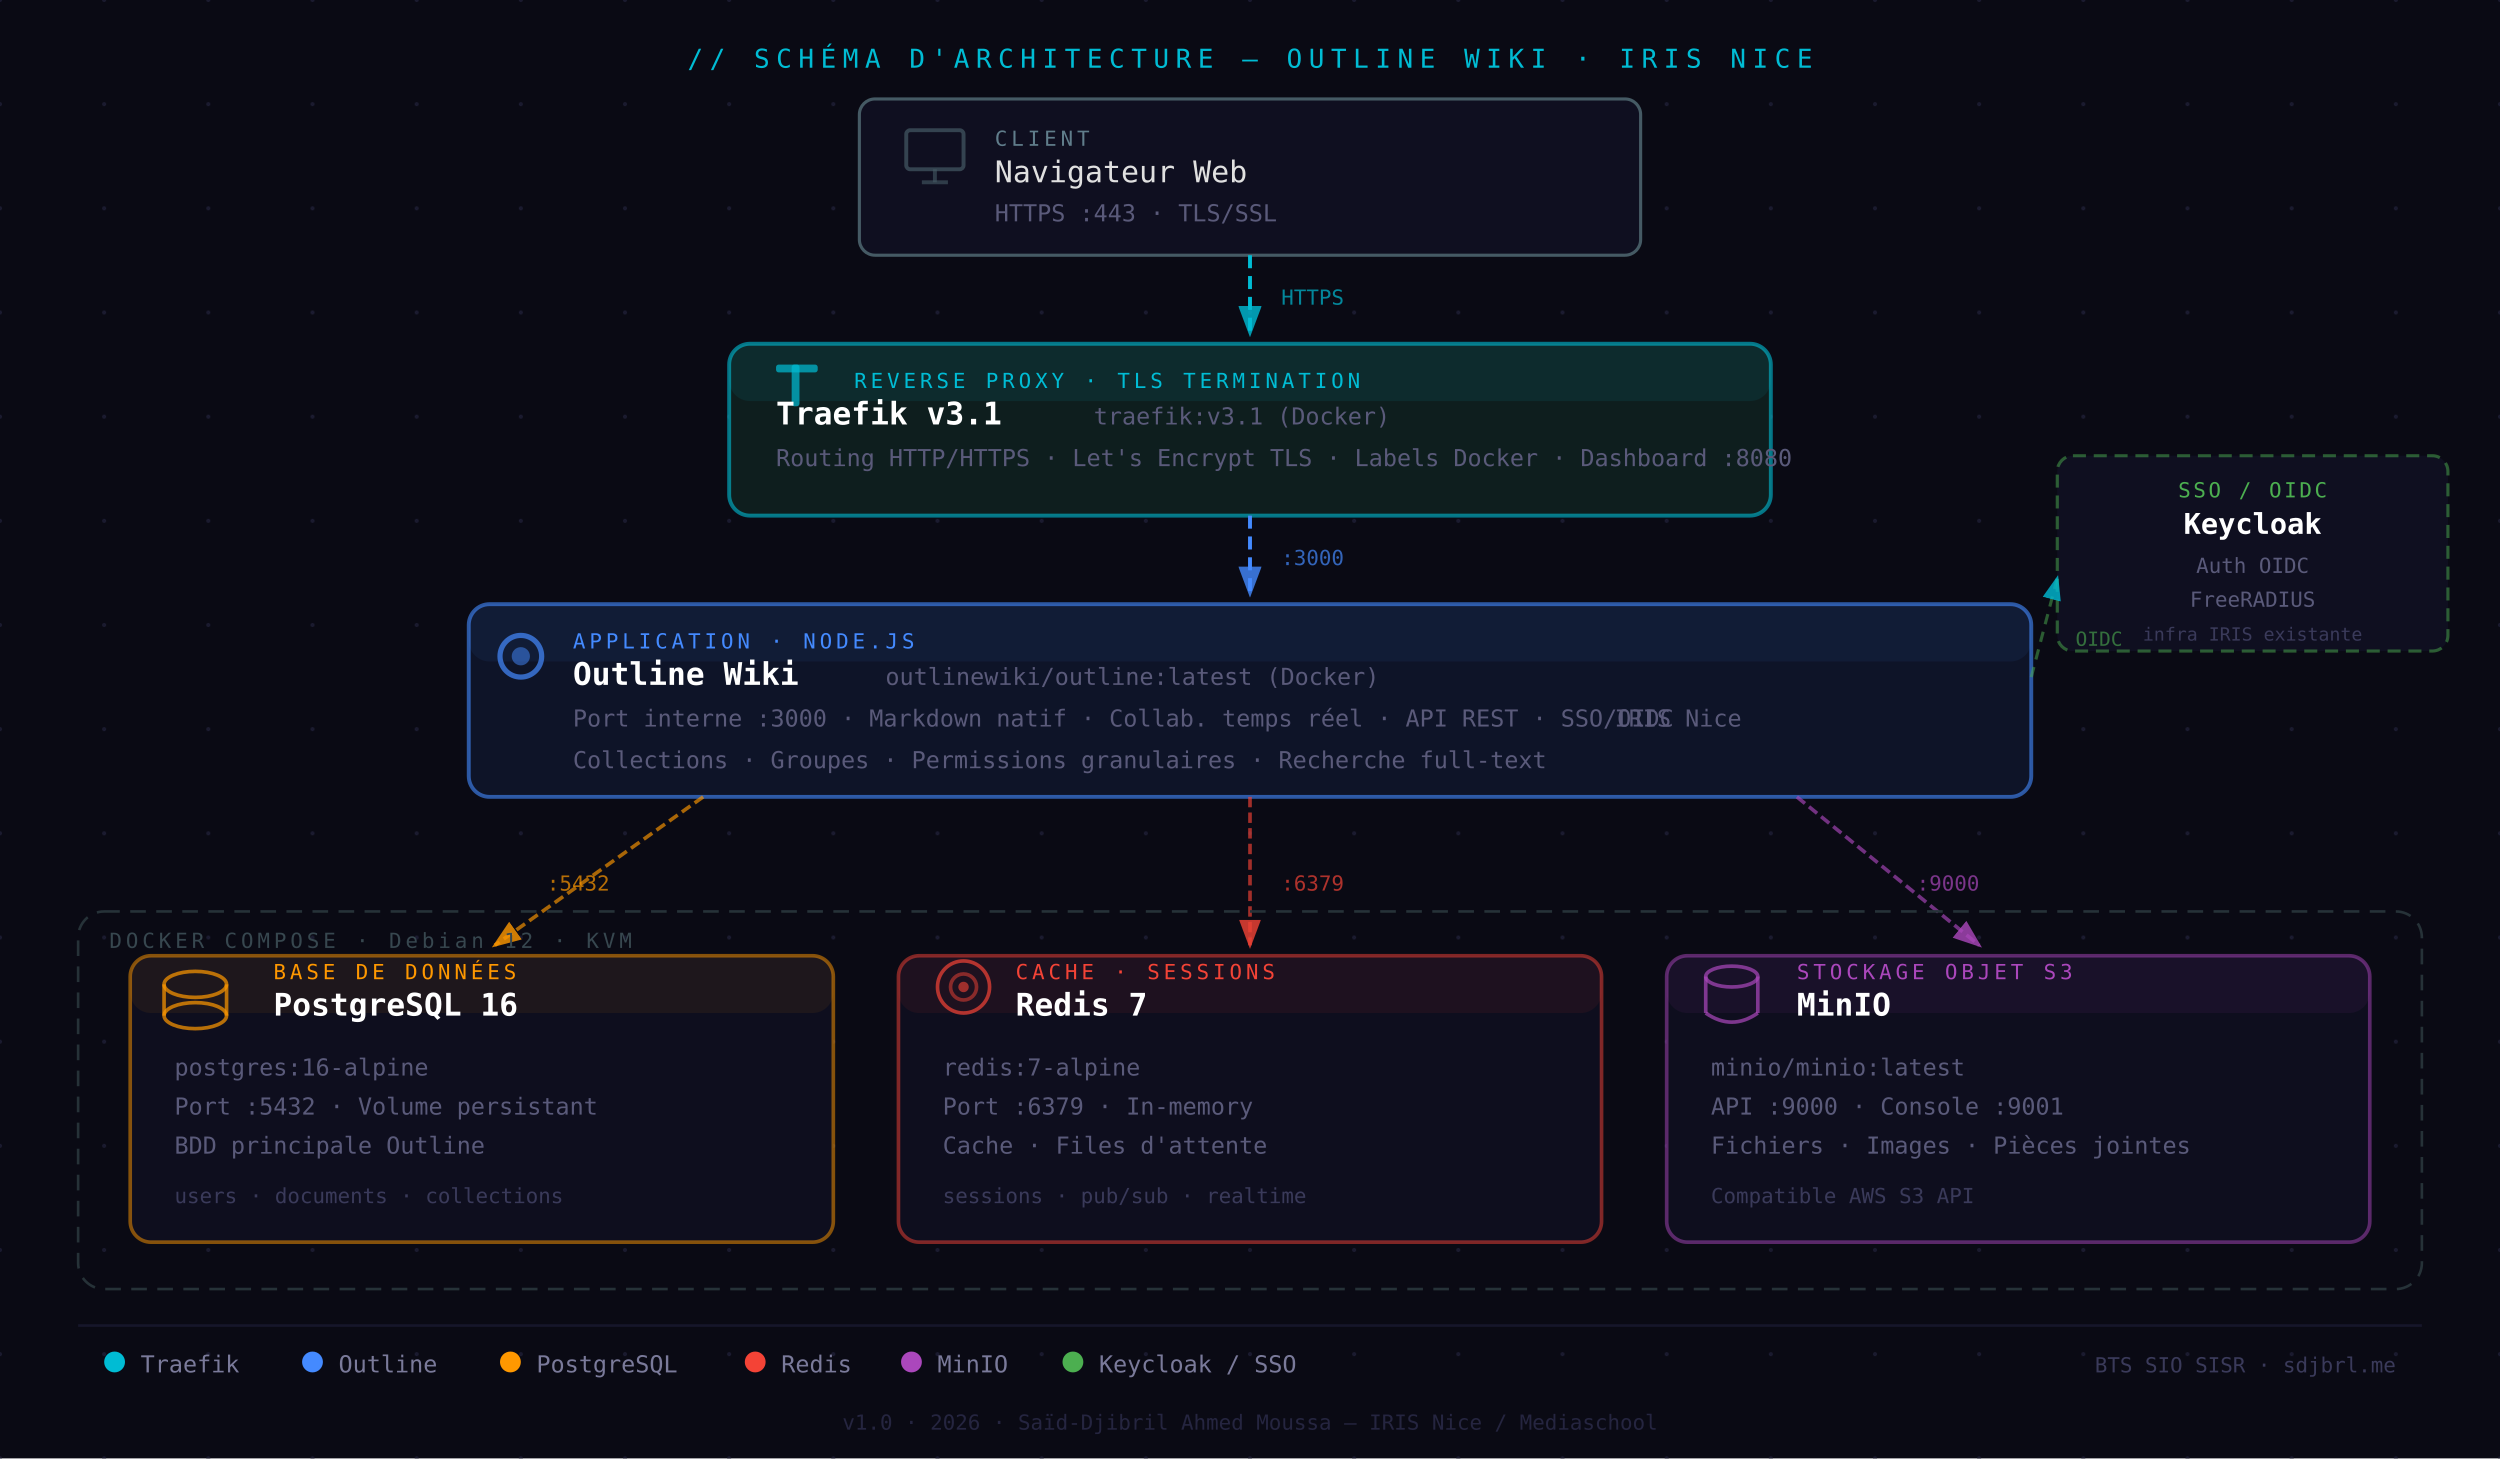
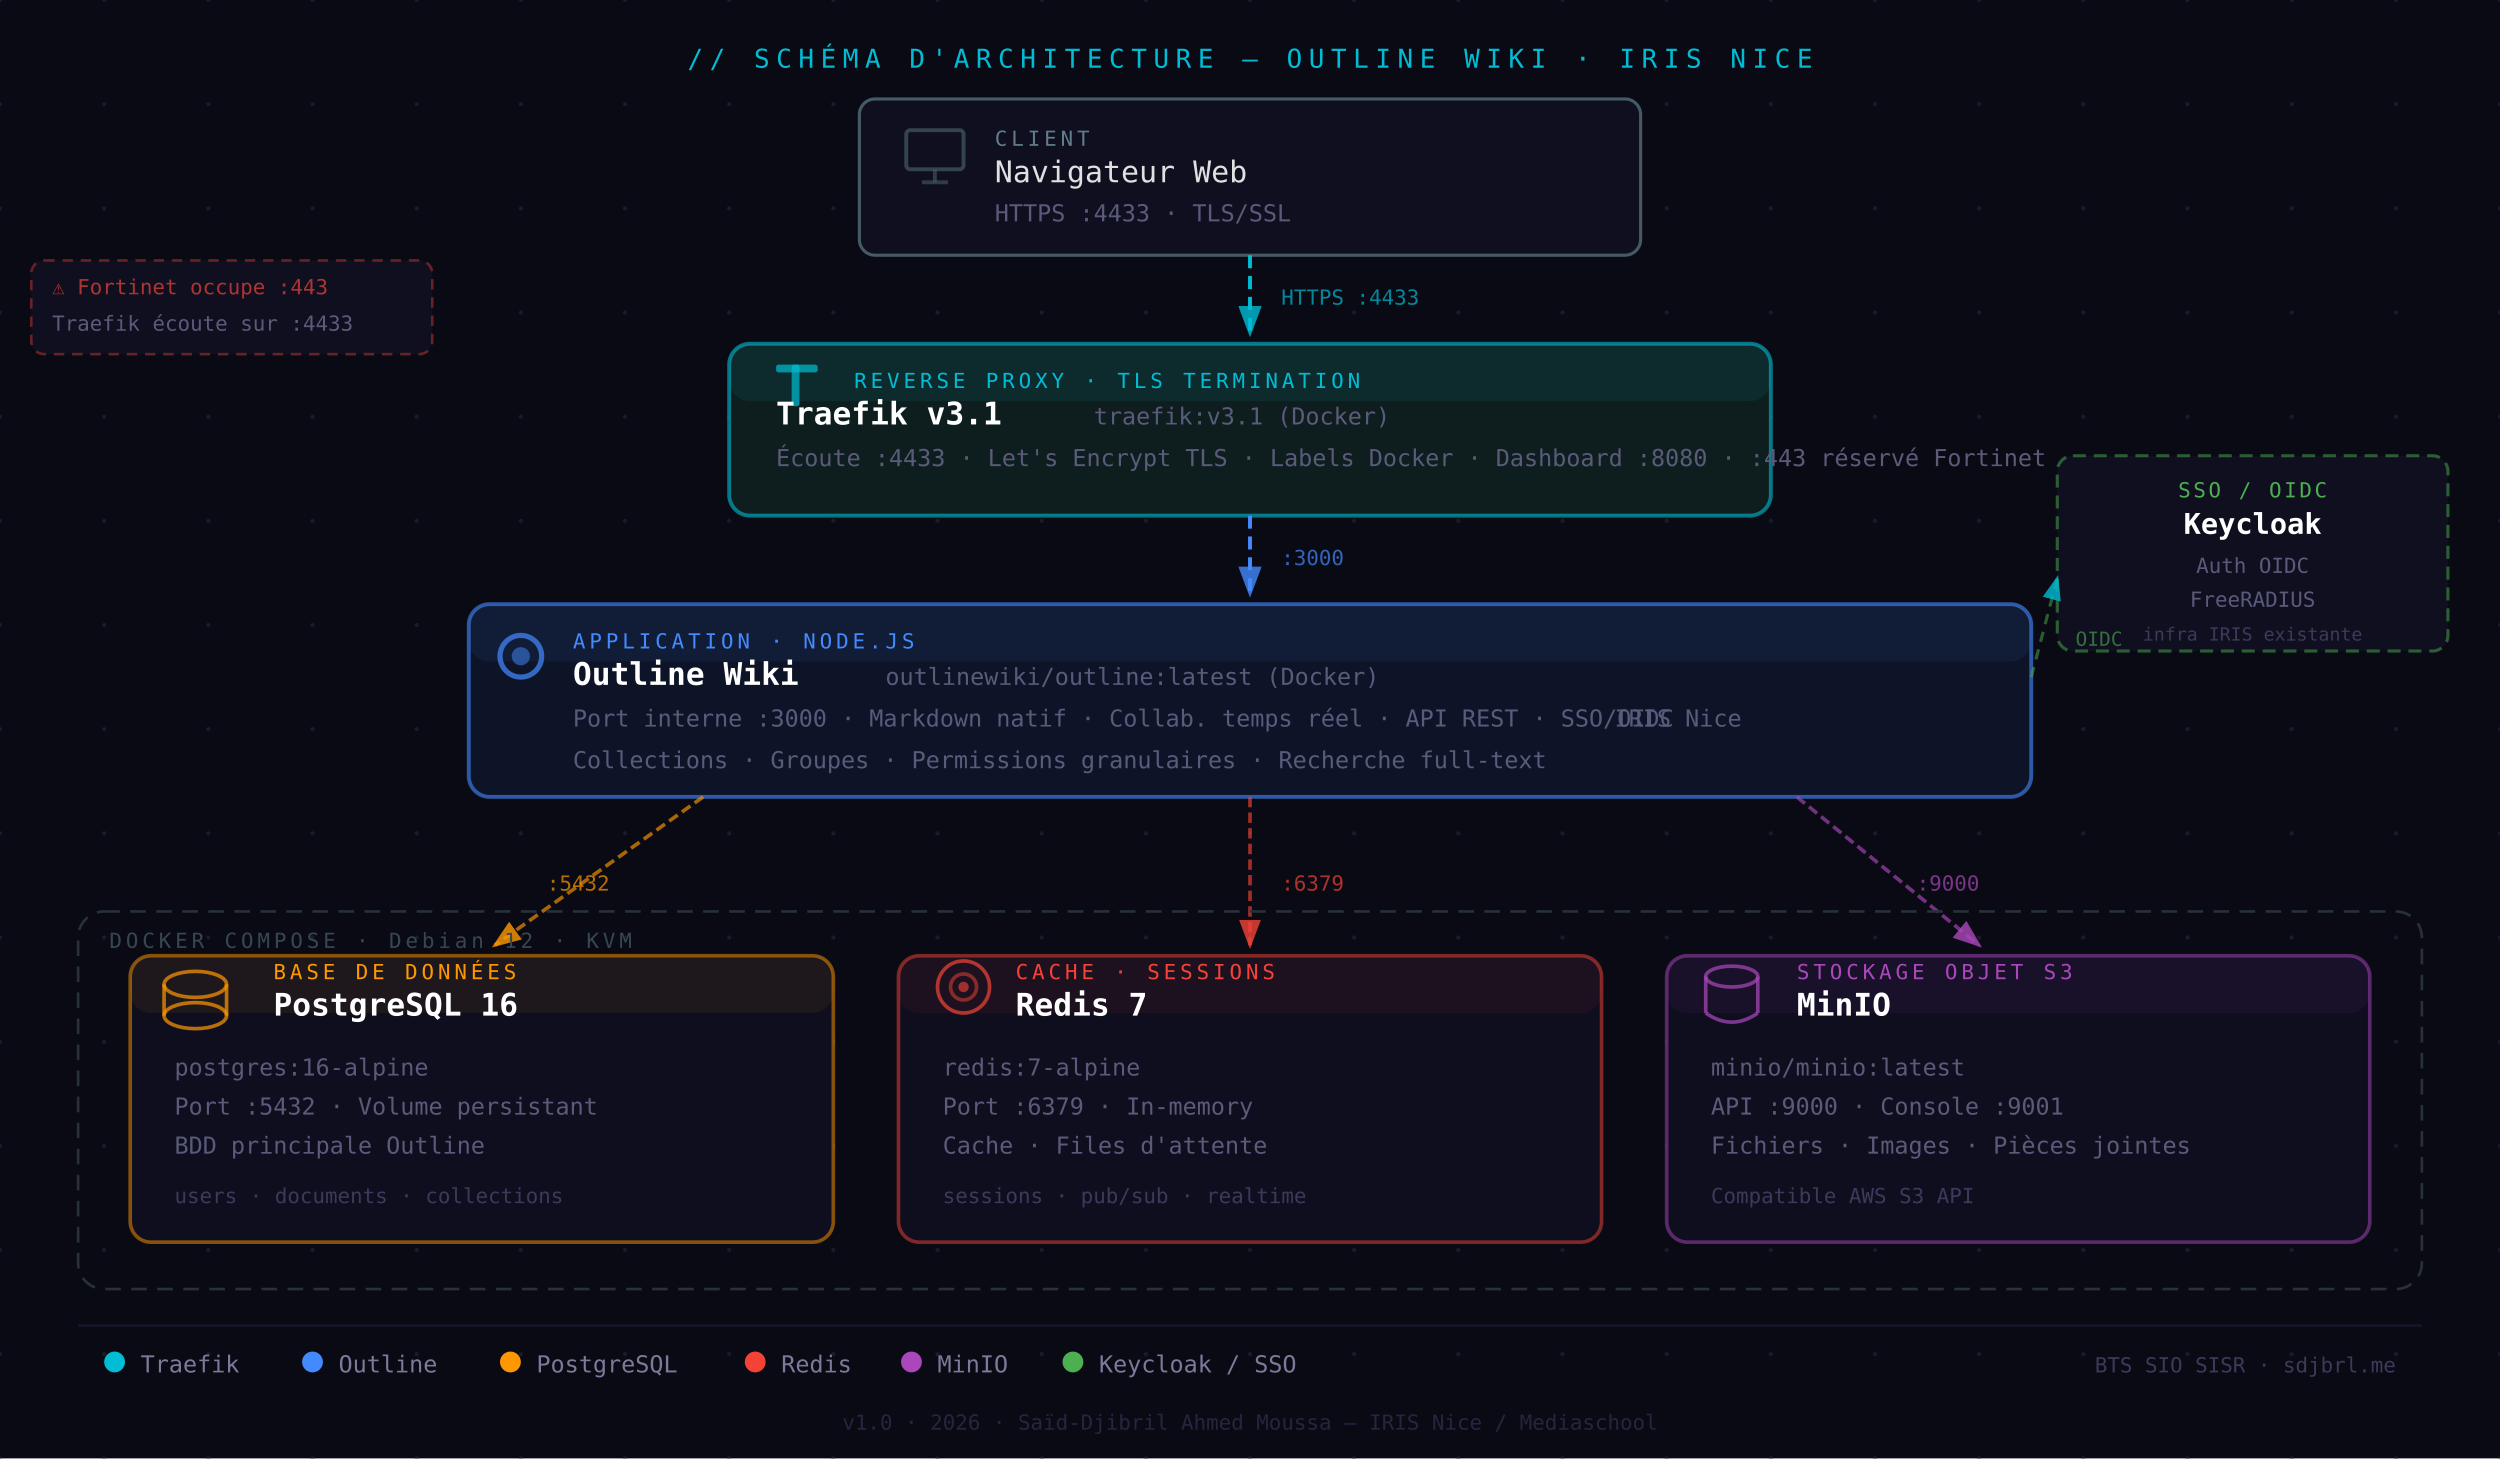
<svg xmlns="http://www.w3.org/2000/svg" width="960" height="560" viewBox="0 0 960 560">
  <defs>
    <marker id="arrow-teal" markerWidth="8" markerHeight="6" refX="7" refY="3" orient="auto">
      <path d="M0,0 L8,3 L0,6 Z" fill="#00bcd4" opacity="0.8" />
    </marker>
    <marker id="arrow-blue" markerWidth="8" markerHeight="6" refX="7" refY="3" orient="auto">
      <path d="M0,0 L8,3 L0,6 Z" fill="#448aff" opacity="0.8" />
    </marker>
    <marker id="arrow-orange" markerWidth="8" markerHeight="6" refX="7" refY="3" orient="auto">
      <path d="M0,0 L8,3 L0,6 Z" fill="#ff9800" opacity="0.8" />
    </marker>
    <marker id="arrow-red" markerWidth="8" markerHeight="6" refX="7" refY="3" orient="auto">
      <path d="M0,0 L8,3 L0,6 Z" fill="#f44336" opacity="0.8" />
    </marker>
    <marker id="arrow-purple" markerWidth="8" markerHeight="6" refX="7" refY="3" orient="auto">
      <path d="M0,0 L8,3 L0,6 Z" fill="#ab47bc" opacity="0.8" />
    </marker>
  </defs>
  <rect width="960" height="560" fill="#0a0a14" />
  <pattern id="grid" width="40" height="40" patternUnits="userSpaceOnUse">
    <circle cx="0" cy="0" r="0.8" fill="#1a1a2e" />
    <circle cx="40" cy="0" r="0.8" fill="#1a1a2e" />
    <circle cx="0" cy="40" r="0.8" fill="#1a1a2e" />
    <circle cx="40" cy="40" r="0.8" fill="#1a1a2e" />
  </pattern>
  <rect width="960" height="560" fill="url(#grid)" />
  <text x="480" y="26" text-anchor="middle" font-family="'JetBrains Mono', monospace" font-size="10" fill="#00bcd4" letter-spacing="2.5">
    // SCHÉMA D'ARCHITECTURE — OUTLINE WIKI · IRIS NICE
  </text>
  <rect x="330" y="38" width="300" height="60" rx="6" fill="#0f0f20" stroke="#455a64" stroke-width="1.2" />
  <rect x="348" y="50" width="22" height="15" rx="1.5" fill="none" stroke="#455a64" stroke-width="1.5" opacity="0.7" />
  <line x1="359" y1="65" x2="359" y2="70" stroke="#455a64" stroke-width="1.5" opacity="0.6" />
  <line x1="354" y1="70" x2="364" y2="70" stroke="#455a64" stroke-width="1.5" opacity="0.6" />
  <text x="382" y="56" font-family="'JetBrains Mono', monospace" font-size="8" fill="#607d8b" letter-spacing="1.5">CLIENT</text>
  <text x="382" y="70" font-family="'JetBrains Mono', monospace" font-size="11.5" fill="#e0e0e0">Navigateur Web</text>
-   <text x="382" y="85" font-family="'JetBrains Mono', monospace" font-size="9" fill="#5a5a7a">HTTPS :443  ·  TLS/SSL</text>
+   <text x="382" y="85" font-family="'JetBrains Mono', monospace" font-size="9" fill="#5a5a7a">HTTPS :4433  ·  TLS/SSL</text>
+   <rect x="12" y="100" width="154" height="36" rx="5" fill="#0f0f20" stroke="#f44336" stroke-width="1" stroke-opacity="0.4" stroke-dasharray="4,3" />
+   <text x="20" y="113" font-family="'JetBrains Mono', monospace" font-size="8" fill="#f44336" opacity="0.7">⚠ Fortinet occupe :443</text>
+   <text x="20" y="127" font-family="'JetBrains Mono', monospace" font-size="8" fill="#5a5a7a">Traefik écoute sur :4433</text>
  <line x1="480" y1="98" x2="480" y2="128" stroke="#00bcd4" stroke-width="1.5" stroke-dasharray="5,3" marker-end="url(#arrow-teal)" />
-   <text x="492" y="117" font-family="'JetBrains Mono', monospace" font-size="8" fill="#00bcd4" opacity="0.7">HTTPS</text>
+   <text x="492" y="117" font-family="'JetBrains Mono', monospace" font-size="8" fill="#00bcd4" opacity="0.7">HTTPS :4433</text>
  <rect x="280" y="132" width="400" height="66" rx="8" fill="#0e1e1e" stroke="#00bcd4" stroke-width="1.5" stroke-opacity="0.6" />
  <rect x="280" y="132" width="400" height="22" rx="8" fill="#00bcd4" fill-opacity="0.08" />
  <rect x="298" y="140" width="16" height="3" rx="1" fill="#00bcd4" opacity="0.7" />
  <rect x="304" y="140" width="3" height="16" rx="1" fill="#00bcd4" opacity="0.7" />
  <text x="328" y="149" font-family="'JetBrains Mono', monospace" font-size="8" fill="#00bcd4" letter-spacing="1.5">REVERSE PROXY · TLS TERMINATION</text>
  <text x="298" y="163" font-family="'JetBrains Mono', monospace" font-size="12" fill="#ffffff" font-weight="bold">Traefik v3.1</text>
  <text x="420" y="163" font-family="'JetBrains Mono', monospace" font-size="9" fill="#5a5a7a">traefik:v3.1 (Docker)</text>
-   <text x="298" y="179" font-family="'JetBrains Mono', monospace" font-size="9" fill="#5a5a7a">Routing HTTP/HTTPS  ·  Let's Encrypt TLS  ·  Labels Docker  ·  Dashboard :8080</text>
+   <text x="298" y="179" font-family="'JetBrains Mono', monospace" font-size="9" fill="#5a5a7a">Écoute :4433  ·  Let's Encrypt TLS  ·  Labels Docker  ·  Dashboard :8080  ·  :443 réservé Fortinet</text>
  <line x1="480" y1="198" x2="480" y2="228" stroke="#448aff" stroke-width="1.5" stroke-dasharray="5,3" marker-end="url(#arrow-blue)" />
  <text x="492" y="217" font-family="'JetBrains Mono', monospace" font-size="8" fill="#448aff" opacity="0.7">:3000</text>
  <rect x="180" y="232" width="600" height="74" rx="8" fill="#0e1428" stroke="#448aff" stroke-width="1.5" stroke-opacity="0.6" />
  <rect x="180" y="232" width="600" height="22" rx="8" fill="#448aff" fill-opacity="0.07" />
  <circle cx="200" cy="252" r="8" fill="none" stroke="#448aff" stroke-width="2" opacity="0.7" />
  <circle cx="200" cy="252" r="3.5" fill="#448aff" opacity="0.5" />
  <text x="220" y="249" font-family="'JetBrains Mono', monospace" font-size="8" fill="#448aff" letter-spacing="1.5">APPLICATION · NODE.JS</text>
  <text x="220" y="263" font-family="'JetBrains Mono', monospace" font-size="12" fill="#ffffff" font-weight="bold">Outline Wiki</text>
  <text x="340" y="263" font-family="'JetBrains Mono', monospace" font-size="9" fill="#5a5a7a">outlinewiki/outline:latest (Docker)</text>
  <text x="220" y="279" font-family="'JetBrains Mono', monospace" font-size="9" fill="#5a5a7a">Port interne :3000  ·  Markdown natif  ·  Collab. temps réel  ·  API REST  ·  SSO/OIDC</text>
  <text x="620" y="279" font-family="'JetBrains Mono', monospace" font-size="9" fill="#5a5a7a">IRIS Nice</text>
  <text x="220" y="295" font-family="'JetBrains Mono', monospace" font-size="9" fill="#5a5a7a">Collections  ·  Groupes  ·  Permissions granulaires  ·  Recherche full-text</text>
  <line x1="270" y1="306" x2="190" y2="363" stroke="#ff9800" stroke-width="1.4" stroke-opacity="0.65" stroke-dasharray="4,2" marker-end="url(#arrow-orange)" />
  <line x1="480" y1="306" x2="480" y2="363" stroke="#f44336" stroke-width="1.4" stroke-opacity="0.65" stroke-dasharray="4,2" marker-end="url(#arrow-red)" />
  <line x1="690" y1="306" x2="760" y2="363" stroke="#ab47bc" stroke-width="1.4" stroke-opacity="0.65" stroke-dasharray="4,2" marker-end="url(#arrow-purple)" />
  <text x="210" y="342" font-family="'JetBrains Mono', monospace" font-size="8" fill="#ff9800" opacity="0.7">:5432</text>
  <text x="492" y="342" font-family="'JetBrains Mono', monospace" font-size="8" fill="#f44336" opacity="0.7">:6379</text>
  <text x="736" y="342" font-family="'JetBrains Mono', monospace" font-size="8" fill="#ab47bc" opacity="0.7">:9000</text>
  <rect x="50" y="367" width="270" height="110" rx="8" fill="#0e0e1e" stroke="#ff9800" stroke-width="1.4" stroke-opacity="0.5" />
  <rect x="50" y="367" width="270" height="22" rx="8" fill="#ff9800" fill-opacity="0.07" />
  <ellipse cx="75" cy="378" rx="12" ry="5" fill="none" stroke="#ff9800" stroke-width="1.4" opacity="0.7" />
  <line x1="63" y1="378" x2="63" y2="390" stroke="#ff9800" stroke-width="1.4" opacity="0.7" />
  <line x1="87" y1="378" x2="87" y2="390" stroke="#ff9800" stroke-width="1.4" opacity="0.7" />
  <ellipse cx="75" cy="390" rx="12" ry="5" fill="none" stroke="#ff9800" stroke-width="1.4" opacity="0.7" />
  <text x="105" y="376" font-family="'JetBrains Mono', monospace" font-size="8" fill="#ff9800" letter-spacing="1.5">BASE DE DONNÉES</text>
  <text x="105" y="390" font-family="'JetBrains Mono', monospace" font-size="12" fill="#ffffff" font-weight="bold">PostgreSQL 16</text>
  <text x="67" y="413" font-family="'JetBrains Mono', monospace" font-size="9" fill="#5a5a7a">postgres:16-alpine</text>
  <text x="67" y="428" font-family="'JetBrains Mono', monospace" font-size="9" fill="#5a5a7a">Port :5432  ·  Volume persistant</text>
  <text x="67" y="443" font-family="'JetBrains Mono', monospace" font-size="9" fill="#5a5a7a">BDD principale Outline</text>
  <text x="67" y="462" font-family="'JetBrains Mono', monospace" font-size="8" fill="#3a3a5a">users · documents · collections</text>
  <rect x="345" y="367" width="270" height="110" rx="8" fill="#0e0e1e" stroke="#f44336" stroke-width="1.4" stroke-opacity="0.5" />
  <rect x="345" y="367" width="270" height="22" rx="8" fill="#f44336" fill-opacity="0.07" />
  <circle cx="370" cy="379" r="10" fill="none" stroke="#f44336" stroke-width="1.4" opacity="0.7" />
  <circle cx="370" cy="379" r="5" fill="none" stroke="#f44336" stroke-width="1.4" opacity="0.5" />
  <circle cx="370" cy="379" r="2" fill="#f44336" opacity="0.6" />
  <text x="390" y="376" font-family="'JetBrains Mono', monospace" font-size="8" fill="#f44336" letter-spacing="1.5">CACHE · SESSIONS</text>
  <text x="390" y="390" font-family="'JetBrains Mono', monospace" font-size="12" fill="#ffffff" font-weight="bold">Redis 7</text>
  <text x="362" y="413" font-family="'JetBrains Mono', monospace" font-size="9" fill="#5a5a7a">redis:7-alpine</text>
  <text x="362" y="428" font-family="'JetBrains Mono', monospace" font-size="9" fill="#5a5a7a">Port :6379  ·  In-memory</text>
  <text x="362" y="443" font-family="'JetBrains Mono', monospace" font-size="9" fill="#5a5a7a">Cache · Files d'attente</text>
  <text x="362" y="462" font-family="'JetBrains Mono', monospace" font-size="8" fill="#3a3a5a">sessions · pub/sub · realtime</text>
  <rect x="640" y="367" width="270" height="110" rx="8" fill="#0e0e1e" stroke="#ab47bc" stroke-width="1.4" stroke-opacity="0.5" />
  <rect x="640" y="367" width="270" height="22" rx="8" fill="#ab47bc" fill-opacity="0.07" />
  <ellipse cx="665" cy="375" rx="10" ry="4" fill="none" stroke="#ab47bc" stroke-width="1.4" opacity="0.7" />
  <line x1="655" y1="375" x2="655" y2="389" stroke="#ab47bc" stroke-width="1.4" opacity="0.7" />
  <line x1="675" y1="375" x2="675" y2="389" stroke="#ab47bc" stroke-width="1.4" opacity="0.7" />
  <path d="M655,389 Q665,396 675,389" fill="none" stroke="#ab47bc" stroke-width="1.4" opacity="0.7" />
  <text x="690" y="376" font-family="'JetBrains Mono', monospace" font-size="8" fill="#ab47bc" letter-spacing="1.5">STOCKAGE OBJET S3</text>
  <text x="690" y="390" font-family="'JetBrains Mono', monospace" font-size="12" fill="#ffffff" font-weight="bold">MinIO</text>
  <text x="657" y="413" font-family="'JetBrains Mono', monospace" font-size="9" fill="#5a5a7a">minio/minio:latest</text>
  <text x="657" y="428" font-family="'JetBrains Mono', monospace" font-size="9" fill="#5a5a7a">API :9000  ·  Console :9001</text>
  <text x="657" y="443" font-family="'JetBrains Mono', monospace" font-size="9" fill="#5a5a7a">Fichiers · Images · Pièces jointes</text>
  <text x="657" y="462" font-family="'JetBrains Mono', monospace" font-size="8" fill="#3a3a5a">Compatible AWS S3 API</text>
  <rect x="790" y="175" width="150" height="75" rx="6" fill="#0f0f20" stroke="#4caf50" stroke-width="1.2" stroke-opacity="0.5" stroke-dasharray="5,3" />
  <text x="865" y="191" text-anchor="middle" font-family="'JetBrains Mono', monospace" font-size="8" fill="#4caf50" letter-spacing="1">SSO / OIDC</text>
  <text x="865" y="205" text-anchor="middle" font-family="'JetBrains Mono', monospace" font-size="11" fill="#ffffff" font-weight="bold">Keycloak</text>
  <text x="865" y="220" text-anchor="middle" font-family="'JetBrains Mono', monospace" font-size="8" fill="#5a5a7a">Auth OIDC</text>
  <text x="865" y="233" text-anchor="middle" font-family="'JetBrains Mono', monospace" font-size="8" fill="#5a5a7a">FreeRADIUS</text>
  <text x="865" y="246" text-anchor="middle" font-family="'JetBrains Mono', monospace" font-size="7" fill="#3a3a5a">infra IRIS existante</text>
  <line x1="780" y1="260" x2="790" y2="222" stroke="#4caf50" stroke-width="1.2" stroke-opacity="0.5" stroke-dasharray="4,3" marker-end="url(#arrow-teal)" />
  <text x="797" y="248" font-family="'JetBrains Mono', monospace" font-size="7.5" fill="#4caf50" opacity="0.6">OIDC</text>
  <rect x="30" y="350" width="900" height="145" rx="10" fill="none" stroke="#263238" stroke-width="1" stroke-dasharray="6,4" />
  <text x="42" y="364" font-family="'JetBrains Mono', monospace" font-size="8" fill="#37474f" letter-spacing="1.5">DOCKER COMPOSE · Debian 12 · KVM</text>
  <line x1="30" y1="509" x2="930" y2="509" stroke="#16162a" stroke-width="1" />
  <circle cx="44" cy="523" r="4" fill="#00bcd4" />
  <text x="54" cy="527" y="527" font-family="'JetBrains Mono', monospace" font-size="9" fill="#7a7a9a">Traefik</text>
  <circle cx="120" cy="523" r="4" fill="#448aff" />
  <text x="130" y="527" font-family="'JetBrains Mono', monospace" font-size="9" fill="#7a7a9a">Outline</text>
  <circle cx="196" cy="523" r="4" fill="#ff9800" />
  <text x="206" y="527" font-family="'JetBrains Mono', monospace" font-size="9" fill="#7a7a9a">PostgreSQL</text>
  <circle cx="290" cy="523" r="4" fill="#f44336" />
  <text x="300" y="527" font-family="'JetBrains Mono', monospace" font-size="9" fill="#7a7a9a">Redis</text>
  <circle cx="350" cy="523" r="4" fill="#ab47bc" />
  <text x="360" y="527" font-family="'JetBrains Mono', monospace" font-size="9" fill="#7a7a9a">MinIO</text>
  <circle cx="412" cy="523" r="4" fill="#4caf50" />
  <text x="422" y="527" font-family="'JetBrains Mono', monospace" font-size="9" fill="#7a7a9a">Keycloak / SSO</text>
  <text x="920" y="527" text-anchor="end" font-family="'JetBrains Mono', monospace" font-size="8" fill="#3a3a5a">BTS SIO SISR · sdjbrl.me</text>
  <text x="480" y="549" text-anchor="middle" font-family="'JetBrains Mono', monospace" font-size="8" fill="#252540">
    v1.0 · 2026 · Saïd-Djibril Ahmed Moussa — IRIS Nice / Mediaschool
  </text>
</svg>
